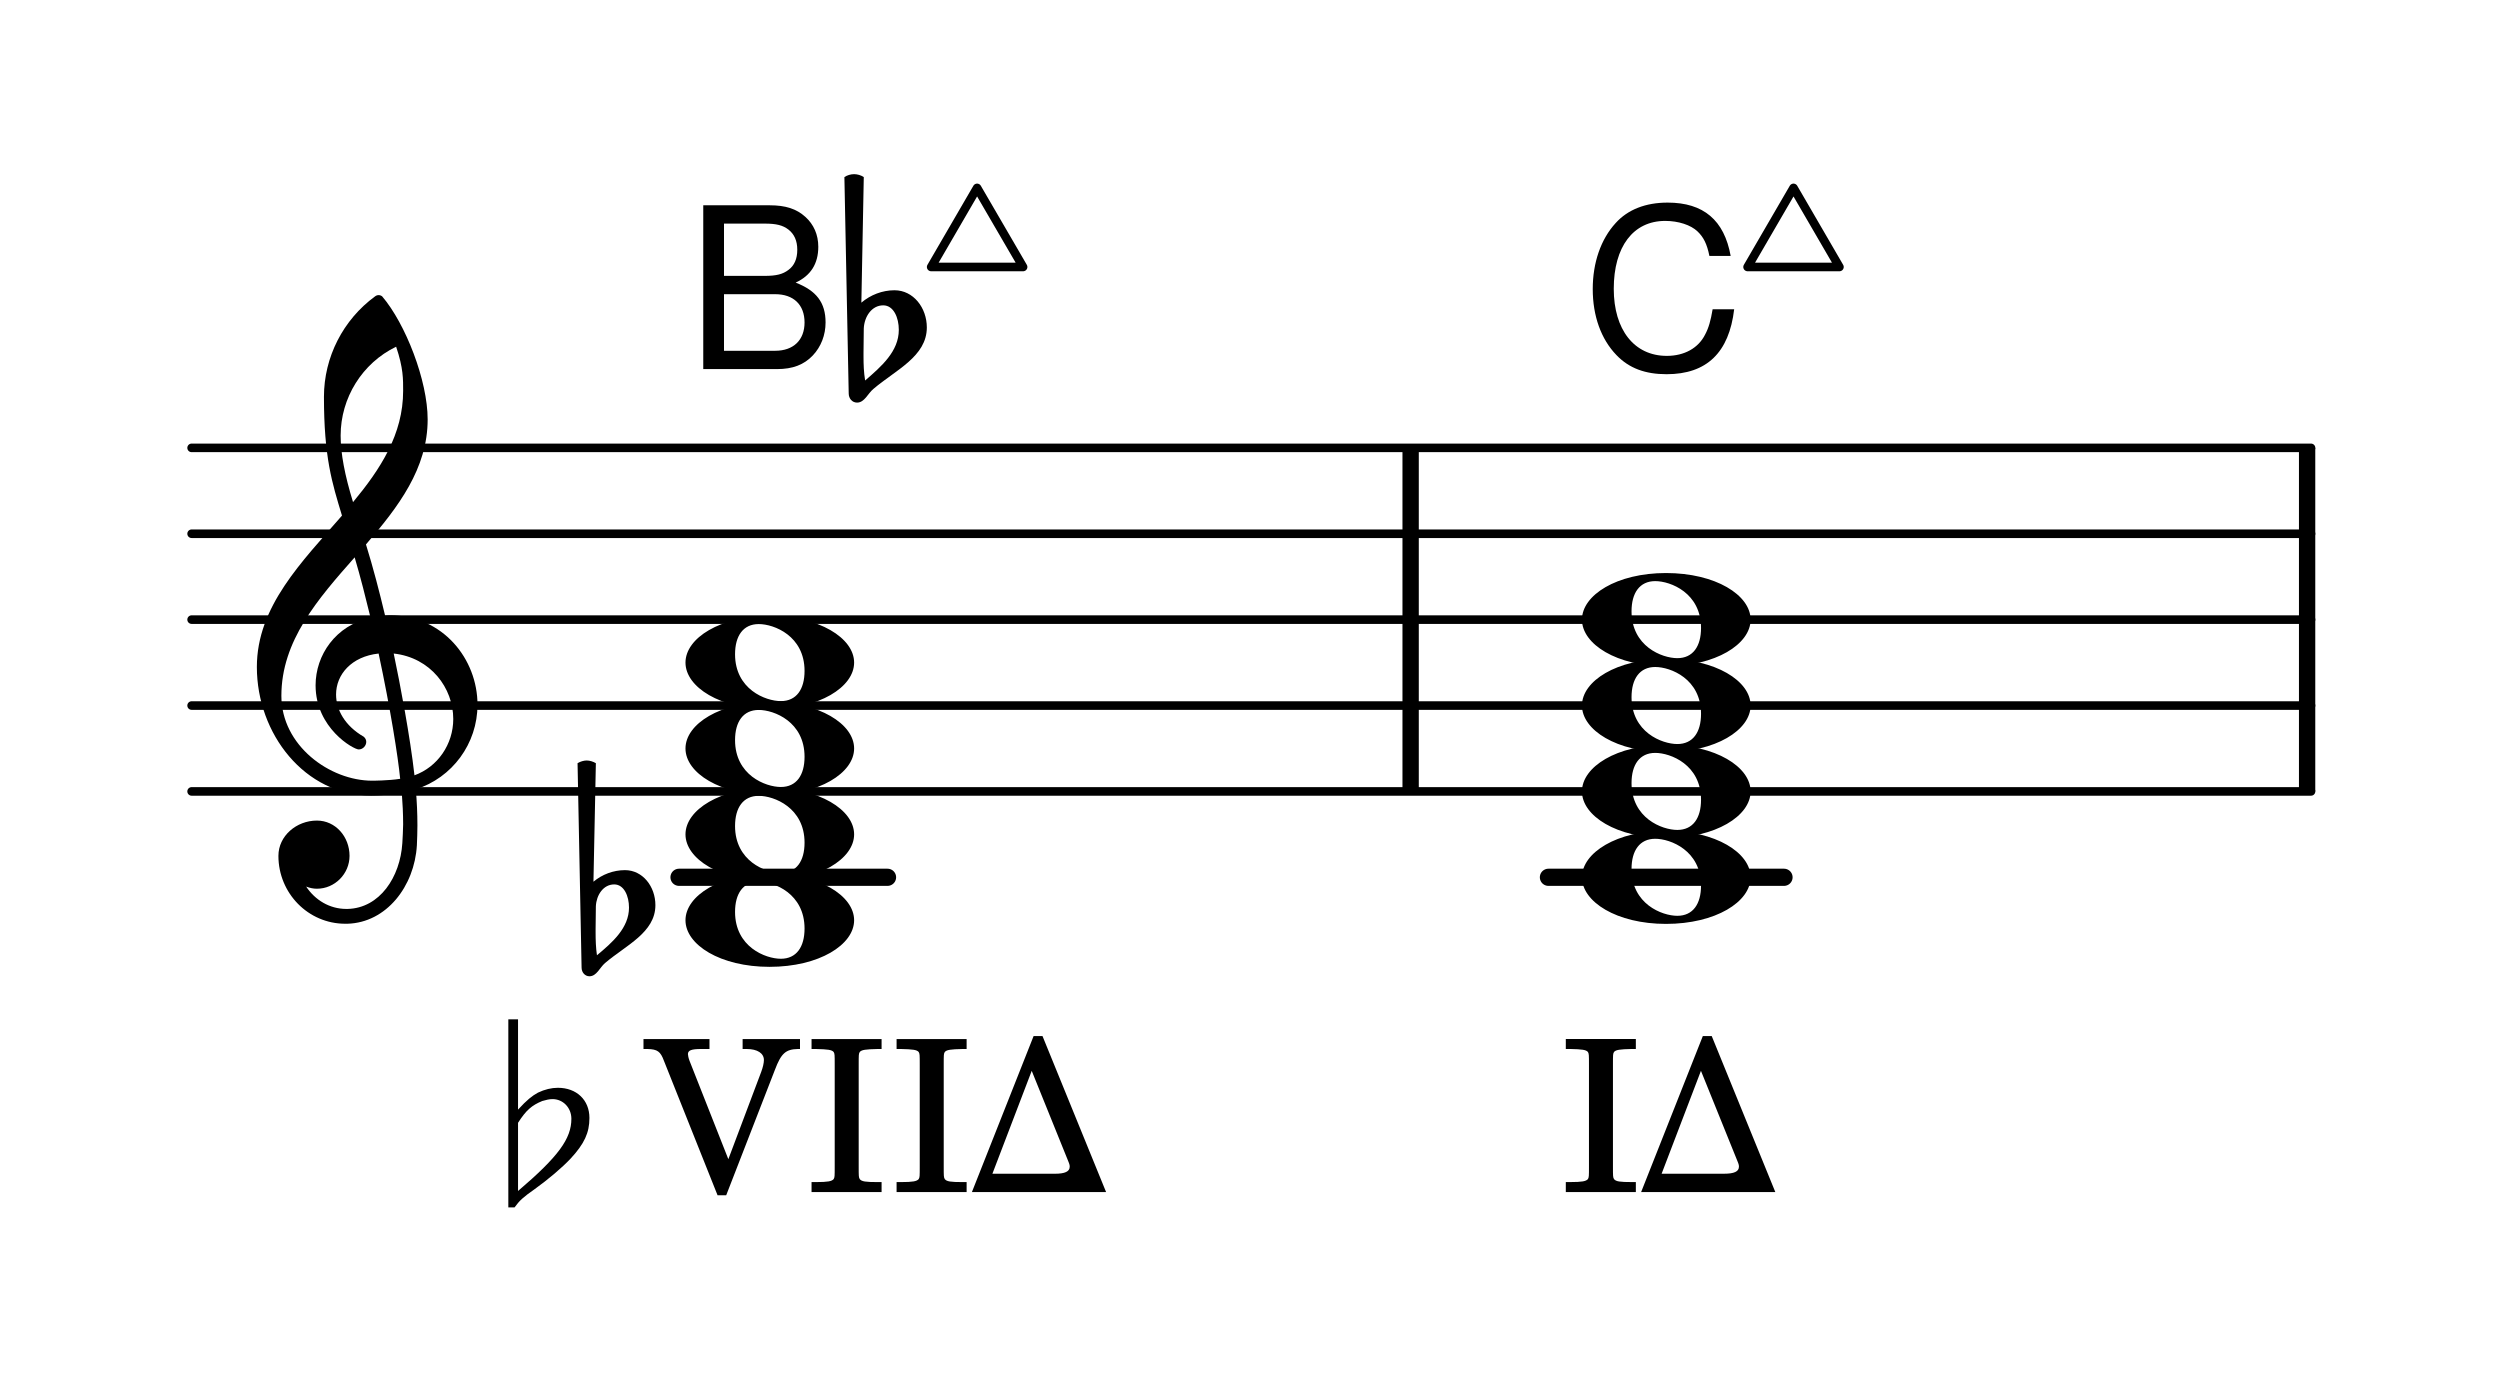
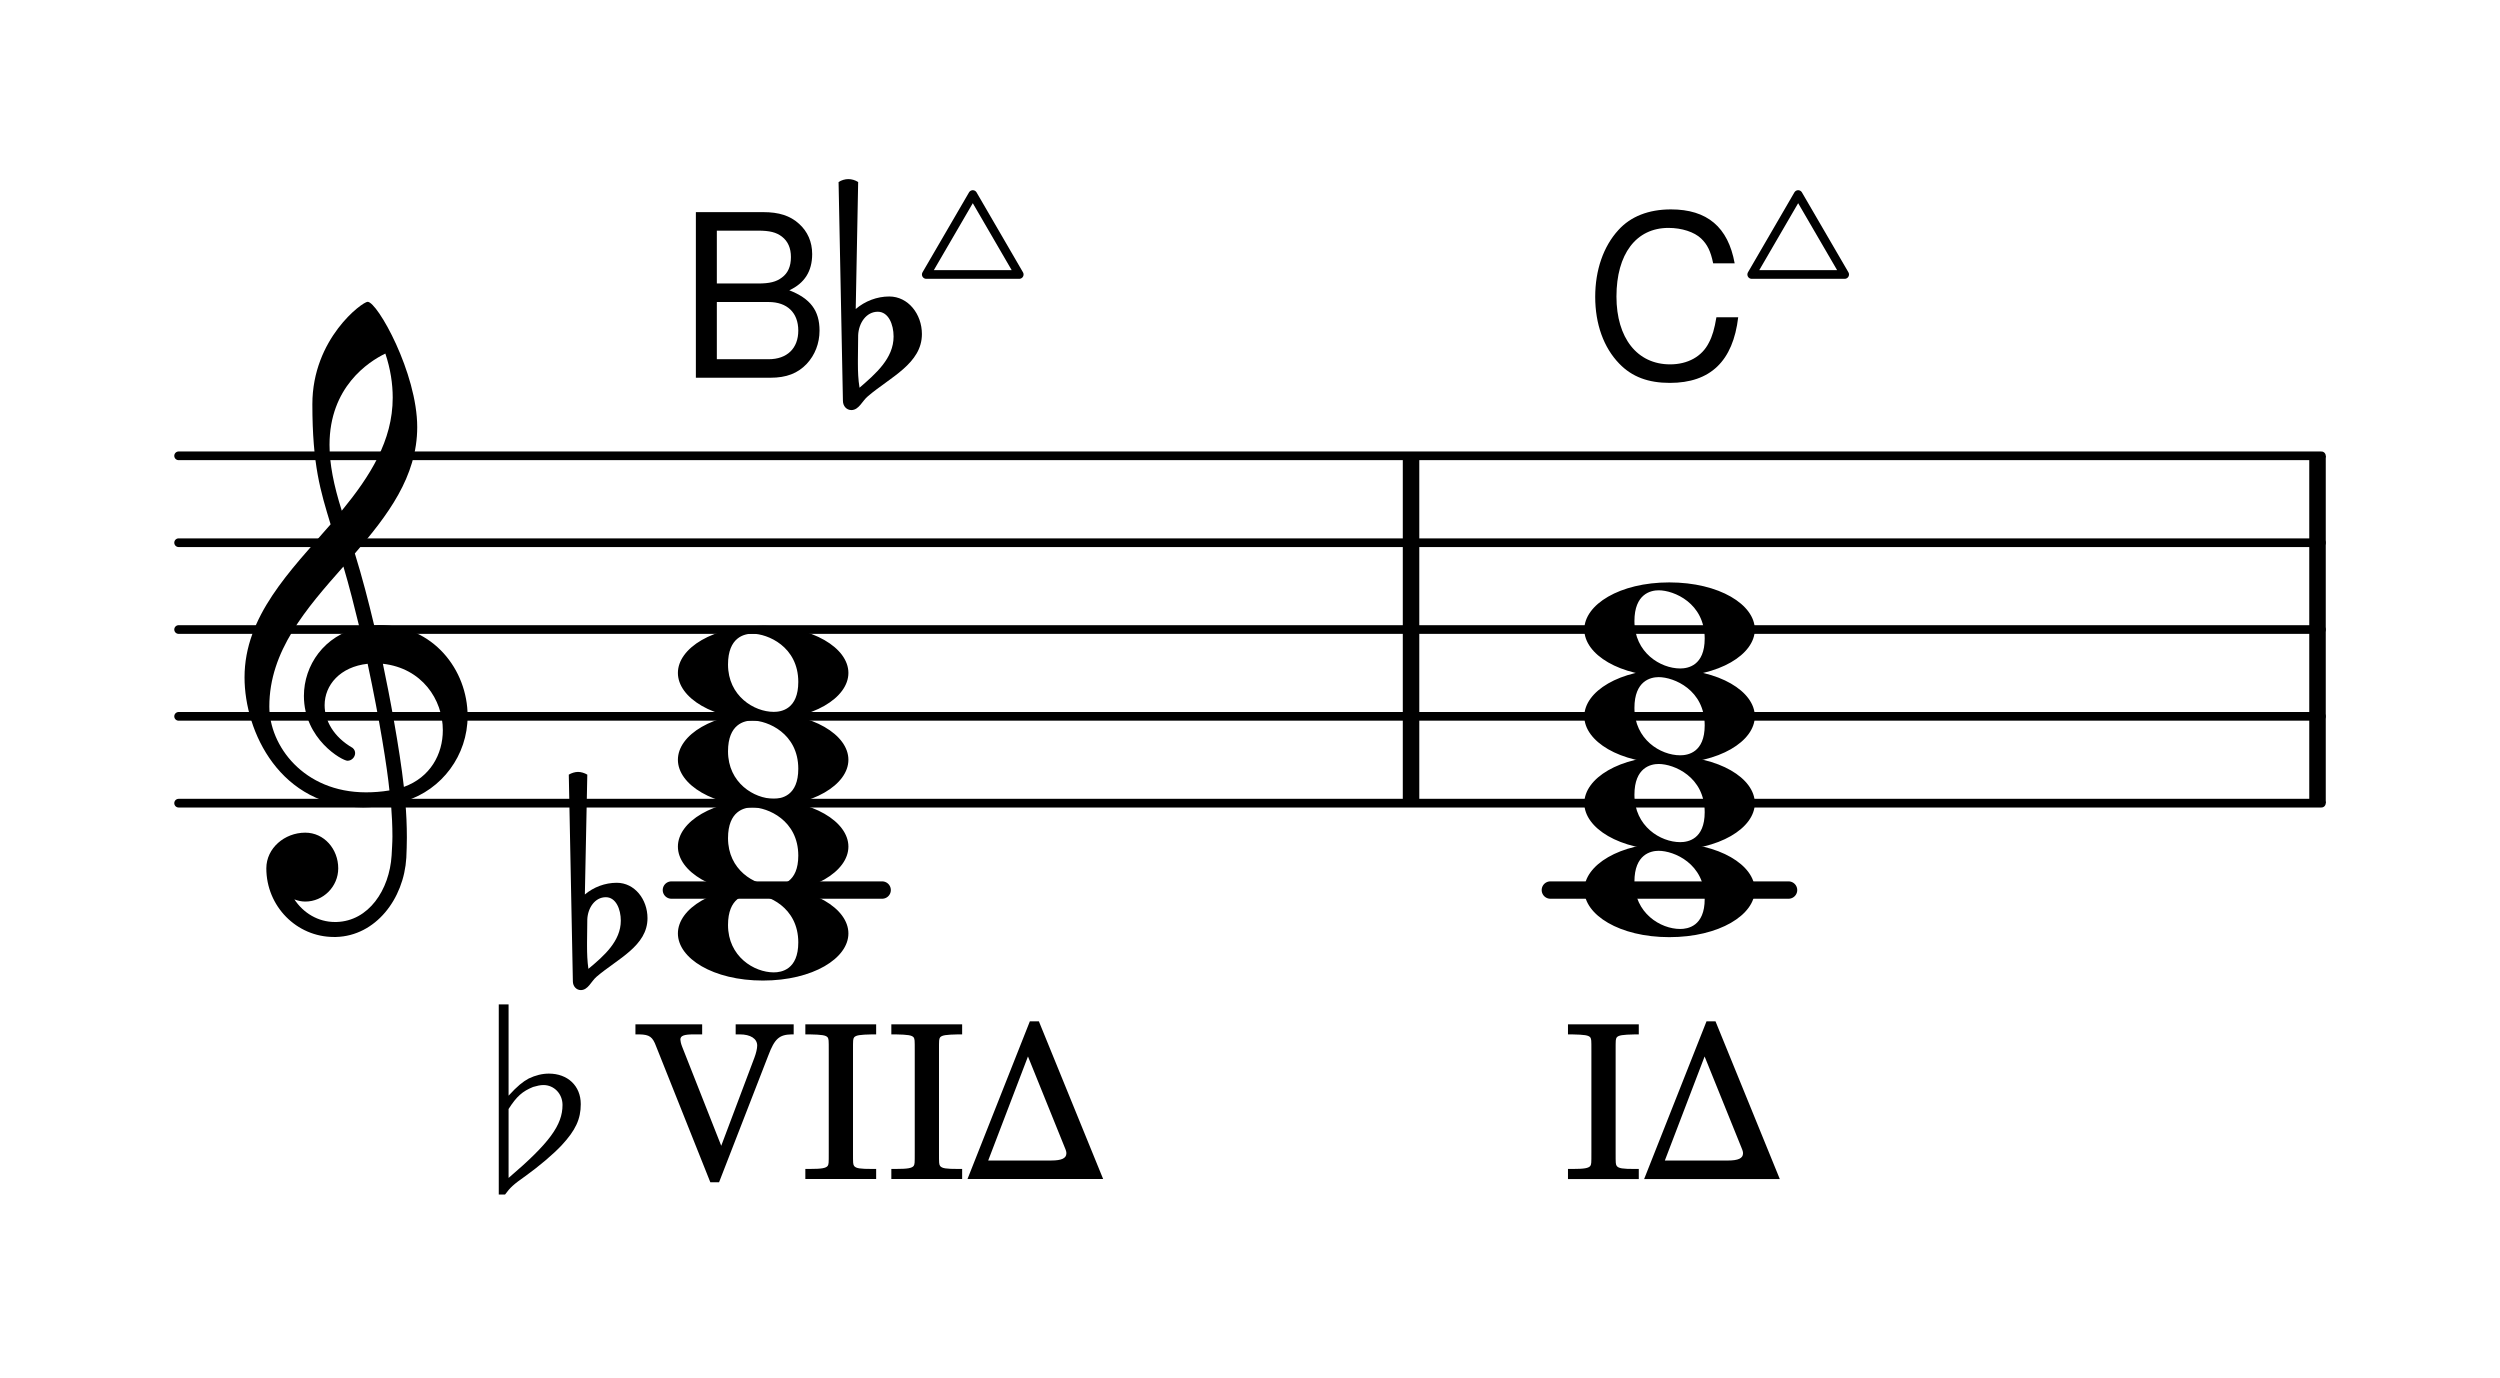
- <svg xmlns="http://www.w3.org/2000/svg" xmlns:xlink="http://www.w3.org/1999/xlink" width="145pt" height="81pt" viewBox="0 0 145 81">
+ <svg xmlns="http://www.w3.org/2000/svg" xmlns:xlink="http://www.w3.org/1999/xlink" width="143.414pt" height="79pt" viewBox="0 0 143.414 79">
  <defs>
    <g>
      <g id="glyph-0-0">
        <path d="M 1.031 0 L 5.312 0 C 6.219 0 6.875 -0.25 7.391 -0.797 C 7.859 -1.297 8.125 -1.969 8.125 -2.703 C 8.125 -3.859 7.594 -4.547 6.391 -5.016 C 7.266 -5.422 7.703 -6.109 7.703 -7.094 C 7.703 -7.797 7.438 -8.391 6.953 -8.828 C 6.438 -9.297 5.797 -9.5 4.891 -9.5 L 1.031 -9.5 Z M 2.234 -5.406 L 2.234 -8.438 L 4.594 -8.438 C 5.266 -8.438 5.641 -8.344 5.969 -8.094 C 6.312 -7.828 6.484 -7.438 6.484 -6.922 C 6.484 -6.391 6.312 -6 5.969 -5.75 C 5.641 -5.5 5.266 -5.406 4.594 -5.406 Z M 2.234 -1.062 L 2.234 -4.344 L 5.203 -4.344 C 6.266 -4.344 6.906 -3.734 6.906 -2.703 C 6.906 -1.688 6.266 -1.062 5.203 -1.062 Z M 2.234 -1.062 " />
      </g>
      <g id="glyph-0-1">
        <path d="M 8.625 -6.562 C 8.25 -8.641 7.047 -9.656 4.969 -9.656 C 3.688 -9.656 2.656 -9.25 1.953 -8.469 C 1.094 -7.531 0.625 -6.172 0.625 -4.641 C 0.625 -3.078 1.109 -1.734 2 -0.812 C 2.734 -0.047 3.672 0.297 4.906 0.297 C 7.234 0.297 8.531 -0.953 8.828 -3.469 L 7.578 -3.469 C 7.469 -2.812 7.344 -2.375 7.141 -2 C 6.75 -1.219 5.938 -0.766 4.922 -0.766 C 3.031 -0.766 1.844 -2.281 1.844 -4.656 C 1.844 -7.094 2.969 -8.594 4.828 -8.594 C 5.594 -8.594 6.312 -8.359 6.703 -7.984 C 7.047 -7.656 7.25 -7.266 7.391 -6.562 Z M 8.625 -6.562 " />
      </g>
      <g id="glyph-1-0">
        <path d="M 0.562 -0.859 C 0.594 -1.562 1.031 -2.203 1.688 -2.203 C 2.297 -2.203 2.594 -1.484 2.594 -0.781 C 2.594 0.469 1.578 1.344 0.641 2.156 C 0.562 1.688 0.547 1.219 0.547 0.766 L 0.547 0.531 Z M -0.312 2.906 C -0.312 3.203 -0.109 3.438 0.172 3.438 C 0.609 3.438 0.797 2.906 1.125 2.641 C 2.406 1.547 4.219 0.766 4.219 -0.922 C 4.219 -2.062 3.438 -3.078 2.344 -3.078 C 1.641 -3.078 0.953 -2.812 0.422 -2.359 L 0.562 -9.641 C 0.406 -9.75 0.188 -9.812 0 -9.812 C -0.188 -9.812 -0.406 -9.75 -0.562 -9.641 Z M -0.312 2.906 " />
      </g>
      <g id="glyph-2-0">
-         <path d="M 4.25 -2.234 C 5.141 -2.234 6.906 -1.547 6.906 0.484 C 6.906 1.547 6.438 2.234 5.531 2.234 C 4.641 2.234 2.875 1.547 2.875 -0.484 C 2.875 -1.547 3.344 -2.234 4.25 -2.234 Z M 4.875 -2.703 C 2.016 -2.703 0 -1.422 0 0 C 0 1.422 2.016 2.703 4.875 2.703 C 7.75 2.703 9.781 1.422 9.781 0 C 9.781 -1.422 7.75 -2.703 4.875 -2.703 Z M 4.875 -2.703 " />
+         <path d="M 6.906 0.516 C 6.906 2.078 5.938 2.234 5.5 2.234 C 4.375 2.234 2.875 1.328 2.875 -0.484 C 2.875 -2.047 3.812 -2.25 4.266 -2.25 C 5.141 -2.25 6.906 -1.516 6.906 0.516 Z M 4.875 -2.703 C 2.016 -2.703 0 -1.422 0 0 C 0 1.422 2.016 2.703 4.875 2.703 C 7.75 2.703 9.781 1.422 9.781 0 C 9.781 -1.422 7.75 -2.703 4.875 -2.703 Z M 4.875 -2.703 " />
      </g>
      <g id="glyph-2-1">
-         <path d="M 5.297 12.656 L 5.312 11.797 L 5.234 11.797 C 4.266 11.797 3.422 11.281 2.906 10.5 C 3.109 10.578 3.312 10.625 3.531 10.625 C 4.562 10.625 5.422 9.766 5.422 8.719 C 5.422 7.609 4.609 6.672 3.531 6.672 C 2.344 6.672 1.297 7.562 1.297 8.719 C 1.297 10.891 3.031 12.656 5.172 12.656 Z M 9.188 4.047 C 8.938 1.812 8.359 -1.234 7.984 -3.016 C 10.125 -2.781 11.438 -1.016 11.438 0.781 C 11.438 2.25 10.531 3.562 9.188 4.047 Z M 1.469 -0.562 C 1.469 -3.75 3.578 -6.172 5.719 -8.594 C 6.062 -7.438 6.359 -6.25 6.641 -5.094 C 4.609 -4.641 3.453 -2.922 3.453 -1.172 C 3.453 1.312 5.656 2.547 5.953 2.547 C 6.203 2.547 6.391 2.328 6.391 2.109 C 6.391 2.016 6.359 1.906 6.25 1.812 C 5.141 1.172 4.641 0.234 4.641 -0.641 C 4.641 -1.797 5.531 -2.844 7.109 -3.016 C 7.797 0.203 8.234 2.969 8.359 4.25 C 7.672 4.359 6.75 4.359 6.734 4.359 C 4.281 4.359 1.469 2.328 1.469 -0.562 Z M 4.984 -11.016 C 2.656 -8.328 0.047 -5.75 0.047 -2.234 C 0.047 1.641 2.828 5.219 6.672 5.219 C 7.562 5.219 8.344 5.078 8.453 5.062 C 8.5 5.672 8.531 6.281 8.531 6.891 C 8.531 7.25 8.5 7.625 8.484 7.984 C 8.359 9.953 7.172 11.75 5.312 11.797 L 5.297 12.656 C 7.562 12.594 9.188 10.484 9.328 8.109 C 9.344 7.734 9.359 7.328 9.359 6.953 C 9.359 6.25 9.328 5.562 9.266 4.859 C 11.375 4.188 12.844 2.219 12.844 -0.047 C 12.844 -2.688 10.844 -5.234 7.75 -5.234 C 7.625 -5.234 7.531 -5.219 7.484 -5.219 C 7.156 -6.594 6.797 -7.984 6.375 -9.344 C 8.25 -11.516 9.953 -13.75 9.953 -16.594 C 9.953 -18.844 8.672 -22.141 7.312 -23.734 C 7.188 -23.828 7.031 -23.828 6.906 -23.734 C 5.047 -22.375 3.938 -20.203 3.938 -17.906 C 3.938 -14.406 4.406 -12.922 4.984 -11.016 Z M 8.531 -18.25 C 8.531 -15.734 7.219 -13.719 5.625 -11.797 C 5.141 -13.375 4.906 -14.625 4.906 -15.656 C 4.906 -17.844 6.156 -19.859 8.125 -20.812 C 8.547 -19.562 8.531 -18.922 8.531 -18.25 Z M 8.531 -18.25 " />
+         <path d="M 5.297 12.656 L 5.312 11.797 L 5.234 11.797 C 4.266 11.797 3.422 11.281 2.906 10.5 C 3.109 10.578 3.312 10.625 3.531 10.625 C 4.562 10.625 5.422 9.766 5.422 8.719 C 5.422 7.609 4.609 6.672 3.531 6.672 C 2.344 6.672 1.297 7.562 1.297 8.719 C 1.297 10.891 3.031 12.656 5.172 12.656 Z M 7.984 -3.016 C 10.219 -2.766 11.422 -0.969 11.422 0.797 C 11.422 2.172 10.703 3.5 9.188 4.047 C 8.938 1.812 8.359 -1.234 7.984 -3.016 Z M 1.469 -0.562 C 1.469 -3.75 3.578 -6.172 5.719 -8.594 C 6.062 -7.438 6.359 -6.25 6.641 -5.094 C 4.609 -4.641 3.453 -2.922 3.453 -1.172 C 3.453 1.312 5.656 2.547 5.953 2.547 C 6.203 2.547 6.391 2.328 6.391 2.109 C 6.391 2.016 6.359 1.906 6.25 1.812 C 5.141 1.172 4.641 0.234 4.641 -0.641 C 4.641 -1.797 5.531 -2.844 7.109 -3.016 C 7.797 0.203 8.234 2.969 8.359 4.25 C 7.891 4.328 7.438 4.359 7.016 4.359 C 3.422 4.359 1.469 1.672 1.469 -0.562 Z M 7.109 -23.781 C 6.812 -23.781 3.938 -21.672 3.938 -17.906 C 3.938 -14.406 4.406 -12.922 4.984 -11.016 C 2.656 -8.328 0.047 -5.75 0.047 -2.234 C 0.047 0.891 2.094 5.219 6.859 5.219 C 7.344 5.219 7.891 5.156 8.453 5.062 C 8.5 5.672 8.531 6.281 8.531 6.891 C 8.531 7.25 8.5 7.625 8.484 7.984 C 8.359 9.953 7.172 11.75 5.312 11.797 L 5.297 12.656 C 7.562 12.594 9.188 10.484 9.328 8.109 C 9.344 7.734 9.359 7.328 9.359 6.953 C 9.359 6.25 9.328 5.562 9.266 4.859 C 11.375 4.203 12.844 2.234 12.844 -0.016 C 12.844 -2.672 10.859 -5.234 7.766 -5.234 C 7.688 -5.234 7.594 -5.219 7.484 -5.219 C 7.156 -6.594 6.797 -7.984 6.375 -9.344 C 8.25 -11.516 9.953 -13.75 9.953 -16.594 C 9.953 -19.688 7.672 -23.781 7.109 -23.781 Z M 4.922 -15.578 C 4.922 -18.891 7.156 -20.344 8.125 -20.812 C 8.422 -19.922 8.547 -19.078 8.547 -18.281 C 8.547 -15.812 7.25 -13.781 5.625 -11.797 C 5.156 -13.281 4.922 -14.484 4.922 -15.578 Z M 4.922 -15.578 " />
      </g>
      <g id="glyph-2-2">
        <path d="M 0.531 -0.812 C 0.562 -1.469 0.969 -2.078 1.594 -2.078 C 2.172 -2.078 2.453 -1.391 2.453 -0.734 C 2.453 0.438 1.5 1.281 0.594 2.031 C 0.531 1.594 0.516 1.156 0.516 0.719 L 0.516 0.5 Z M -0.297 2.75 C -0.297 3.031 -0.094 3.25 0.156 3.25 C 0.578 3.25 0.75 2.75 1.062 2.484 C 2.266 1.453 3.984 0.719 3.984 -0.875 C 3.984 -1.953 3.25 -2.906 2.219 -2.906 C 1.547 -2.906 0.891 -2.656 0.391 -2.234 L 0.531 -9.109 C 0.375 -9.203 0.172 -9.266 0 -9.266 C -0.172 -9.266 -0.375 -9.203 -0.531 -9.109 Z M -0.297 2.75 " />
      </g>
      <g id="glyph-3-0">
        <path d="M -0.094 0 L 7.688 0 L 4 -9.047 L 3.484 -9.047 Z M 1.094 -1.062 L 3.375 -7.031 L 5.484 -1.812 C 5.578 -1.594 5.578 -1.531 5.578 -1.469 C 5.578 -1.188 5.297 -1.062 4.719 -1.062 Z M 1.094 -1.062 " />
      </g>
      <g id="glyph-3-1">
        <path d="M 4.828 -1.906 L 2.578 -7.609 C 2.516 -7.766 2.484 -7.938 2.484 -8 C 2.484 -8.219 2.688 -8.297 3.25 -8.297 L 3.734 -8.297 L 3.734 -8.875 L -0.094 -8.875 L -0.094 -8.297 L 0.141 -8.297 C 0.719 -8.281 0.891 -8.156 1.094 -7.609 L 4.203 0.188 L 4.703 0.188 L 7.531 -7.094 C 7.891 -8.047 8.156 -8.281 8.859 -8.297 L 8.984 -8.297 L 8.984 -8.875 L 5.656 -8.875 L 5.656 -8.297 L 5.891 -8.297 C 6.516 -8.297 6.891 -8.047 6.891 -7.656 C 6.891 -7.484 6.828 -7.219 6.734 -6.969 Z M 4.828 -1.906 " />
      </g>
      <g id="glyph-3-2">
        <path d="M 0.469 -8.297 L 0.719 -8.297 C 1.422 -8.281 1.641 -8.25 1.75 -8.125 C 1.812 -8.016 1.812 -7.984 1.812 -7.359 L 1.812 -1.516 C 1.812 -0.891 1.812 -0.859 1.75 -0.75 C 1.641 -0.625 1.422 -0.578 0.719 -0.578 L 0.469 -0.578 L 0.469 0 L 4.531 0 L 4.531 -0.578 L 4.297 -0.578 C 3.609 -0.578 3.375 -0.609 3.266 -0.75 C 3.203 -0.859 3.203 -0.891 3.203 -1.516 L 3.203 -7.359 C 3.203 -8 3.203 -8.016 3.266 -8.125 C 3.375 -8.25 3.594 -8.281 4.297 -8.297 L 4.531 -8.297 L 4.531 -8.875 L 0.469 -8.875 Z M 0.469 -8.297 " />
      </g>
      <g id="glyph-4-0">
        <path d="M 4.312 -10.016 L 4.312 0.891 L 4.672 0.891 C 4.969 0.484 5.156 0.312 5.844 -0.172 C 6.625 -0.734 7.422 -1.406 7.922 -1.938 C 8.719 -2.797 9.016 -3.438 9.016 -4.297 C 9.016 -5.344 8.266 -6.047 7.188 -6.047 C 6.812 -6.047 6.422 -5.953 6.031 -5.766 C 5.688 -5.578 5.391 -5.344 4.875 -4.781 L 4.875 -10.016 Z M 4.875 -4.016 C 5.344 -4.75 5.672 -5.031 6.281 -5.281 C 6.5 -5.344 6.688 -5.391 6.875 -5.391 C 7.484 -5.391 7.969 -4.891 7.969 -4.25 C 7.969 -3.094 7.219 -2.062 4.875 -0.062 Z M 4.875 -4.016 " />
      </g>
    </g>
  </defs>
-   <path fill="none" stroke-width="9.465" stroke-linecap="butt" stroke-linejoin="miter" stroke="rgb(0%, 0%, 0%)" stroke-opacity="1" stroke-miterlimit="10" d="M 1418.164 7870.977 L 1418.164 8070.234 " transform="matrix(0.1, 0, 0, -0.1, -60, 833)" />
-   <path fill="none" stroke-width="9.963" stroke-linecap="round" stroke-linejoin="miter" stroke="rgb(0%, 0%, 0%)" stroke-opacity="1" stroke-miterlimit="10" d="M 1498.086 7821.172 L 1634.727 7821.172 " transform="matrix(0.1, 0, 0, -0.1, -60, 833)" />
-   <path fill="none" stroke-width="9.963" stroke-linecap="round" stroke-linejoin="miter" stroke="rgb(0%, 0%, 0%)" stroke-opacity="1" stroke-miterlimit="10" d="M 993.828 7821.172 L 1114.766 7821.172 " transform="matrix(0.1, 0, 0, -0.1, -60, 833)" />
-   <path fill="none" stroke-width="4.981" stroke-linecap="round" stroke-linejoin="miter" stroke="rgb(0%, 0%, 0%)" stroke-opacity="1" stroke-miterlimit="10" d="M 711.133 7870.977 L 1940.391 7870.977 " transform="matrix(0.1, 0, 0, -0.1, -60, 833)" />
-   <path fill="none" stroke-width="4.981" stroke-linecap="round" stroke-linejoin="miter" stroke="rgb(0%, 0%, 0%)" stroke-opacity="1" stroke-miterlimit="10" d="M 711.133 7920.781 L 1940.391 7920.781 " transform="matrix(0.1, 0, 0, -0.1, -60, 833)" />
-   <path fill="none" stroke-width="4.981" stroke-linecap="round" stroke-linejoin="miter" stroke="rgb(0%, 0%, 0%)" stroke-opacity="1" stroke-miterlimit="10" d="M 711.133 7970.625 L 1940.391 7970.625 " transform="matrix(0.1, 0, 0, -0.1, -60, 833)" />
-   <path fill="none" stroke-width="4.981" stroke-linecap="round" stroke-linejoin="miter" stroke="rgb(0%, 0%, 0%)" stroke-opacity="1" stroke-miterlimit="10" d="M 711.133 8020.43 L 1940.391 8020.43 " transform="matrix(0.1, 0, 0, -0.1, -60, 833)" />
-   <path fill="none" stroke-width="4.981" stroke-linecap="round" stroke-linejoin="miter" stroke="rgb(0%, 0%, 0%)" stroke-opacity="1" stroke-miterlimit="10" d="M 711.133 8070.234 L 1940.391 8070.234 " transform="matrix(0.1, 0, 0, -0.1, -60, 833)" />
-   <path fill="none" stroke-width="9.465" stroke-linecap="butt" stroke-linejoin="miter" stroke="rgb(0%, 0%, 0%)" stroke-opacity="1" stroke-miterlimit="10" d="M 1938.125 7870.977 L 1938.125 8070.234 " transform="matrix(0.1, 0, 0, -0.1, -60, 833)" />
+   <path fill="none" stroke-width="9.465" stroke-linecap="butt" stroke-linejoin="miter" stroke="rgb(0%, 0%, 0%)" stroke-opacity="1" stroke-miterlimit="10" d="M 1559.883 7729.258 L 1559.883 7928.516 " transform="matrix(0.1, 0, 0, -0.1, -75.04297, 819)" />
+   <path fill="none" stroke-width="9.963" stroke-linecap="round" stroke-linejoin="miter" stroke="rgb(0%, 0%, 0%)" stroke-opacity="1" stroke-miterlimit="10" d="M 1639.805 7679.414 L 1776.445 7679.414 " transform="matrix(0.1, 0, 0, -0.1, -75.04297, 819)" />
+   <path fill="none" stroke-width="9.963" stroke-linecap="round" stroke-linejoin="miter" stroke="rgb(0%, 0%, 0%)" stroke-opacity="1" stroke-miterlimit="10" d="M 1135.586 7679.414 L 1256.484 7679.414 " transform="matrix(0.1, 0, 0, -0.1, -75.04297, 819)" />
+   <path fill="none" stroke-width="4.981" stroke-linecap="round" stroke-linejoin="miter" stroke="rgb(0%, 0%, 0%)" stroke-opacity="1" stroke-miterlimit="10" d="M 852.891 7729.258 L 2082.109 7729.258 " transform="matrix(0.1, 0, 0, -0.1, -75.04297, 819)" />
+   <path fill="none" stroke-width="4.981" stroke-linecap="round" stroke-linejoin="miter" stroke="rgb(0%, 0%, 0%)" stroke-opacity="1" stroke-miterlimit="10" d="M 852.891 7779.062 L 2082.109 7779.062 " transform="matrix(0.1, 0, 0, -0.1, -75.04297, 819)" />
+   <path fill="none" stroke-width="4.981" stroke-linecap="round" stroke-linejoin="miter" stroke="rgb(0%, 0%, 0%)" stroke-opacity="1" stroke-miterlimit="10" d="M 852.891 7828.867 L 2082.109 7828.867 " transform="matrix(0.1, 0, 0, -0.1, -75.04297, 819)" />
+   <path fill="none" stroke-width="4.981" stroke-linecap="round" stroke-linejoin="miter" stroke="rgb(0%, 0%, 0%)" stroke-opacity="1" stroke-miterlimit="10" d="M 852.891 7878.672 L 2082.109 7878.672 " transform="matrix(0.1, 0, 0, -0.1, -75.04297, 819)" />
+   <path fill="none" stroke-width="4.981" stroke-linecap="round" stroke-linejoin="miter" stroke="rgb(0%, 0%, 0%)" stroke-opacity="1" stroke-miterlimit="10" d="M 852.891 7928.516 L 2082.109 7928.516 " transform="matrix(0.1, 0, 0, -0.1, -75.04297, 819)" />
+   <path fill="none" stroke-width="9.465" stroke-linecap="butt" stroke-linejoin="miter" stroke="rgb(0%, 0%, 0%)" stroke-opacity="1" stroke-miterlimit="10" d="M 2079.883 7729.258 L 2079.883 7928.516 " transform="matrix(0.1, 0, 0, -0.1, -75.04297, 819)" />
  <g fill="rgb(0%, 0%, 0%)" fill-opacity="1">
-     <use xlink:href="#glyph-0-0" x="39.758" y="21.407" />
+     <use xlink:href="#glyph-0-0" x="38.888" y="21.669" />
  </g>
  <g fill="rgb(0%, 0%, 0%)" fill-opacity="1">
-     <use xlink:href="#glyph-1-0" x="49.537" y="19.913" />
+     <use xlink:href="#glyph-1-0" x="48.667" y="20.086" />
  </g>
-   <path fill="none" stroke-width="4.981" stroke-linecap="butt" stroke-linejoin="round" stroke="rgb(0%, 0%, 0%)" stroke-opacity="1" stroke-miterlimit="10" d="M 1140.078 8175.156 L 1193.398 8175.156 L 1166.719 8221.016 Z M 1140.078 8175.156 " transform="matrix(0.1, 0, 0, -0.1, -60, 833)" />
+   <path fill="none" stroke-width="4.981" stroke-linecap="butt" stroke-linejoin="round" stroke="rgb(0%, 0%, 0%)" stroke-opacity="1" stroke-miterlimit="10" d="M 1281.797 8032.539 L 1335.117 8032.539 L 1308.477 8078.398 Z M 1281.797 8032.539 " transform="matrix(0.1, 0, 0, -0.1, -75.04297, 819)" />
  <g fill="rgb(0%, 0%, 0%)" fill-opacity="1">
-     <use xlink:href="#glyph-2-0" x="39.758" y="53.374" />
+     <use xlink:href="#glyph-2-0" x="38.888" y="53.547" />
  </g>
  <g fill="rgb(0%, 0%, 0%)" fill-opacity="1">
-     <use xlink:href="#glyph-2-0" x="39.758" y="48.393" />
+     <use xlink:href="#glyph-2-0" x="38.888" y="48.566" />
  </g>
  <g fill="rgb(0%, 0%, 0%)" fill-opacity="1">
-     <use xlink:href="#glyph-2-0" x="39.758" y="43.411" />
+     <use xlink:href="#glyph-2-0" x="38.888" y="43.584" />
  </g>
  <g fill="rgb(0%, 0%, 0%)" fill-opacity="1">
-     <use xlink:href="#glyph-2-0" x="39.758" y="38.43" />
+     <use xlink:href="#glyph-2-0" x="38.888" y="38.603" />
  </g>
  <g fill="rgb(0%, 0%, 0%)" fill-opacity="1">
-     <use xlink:href="#glyph-2-1" x="14.851" y="40.921" />
+     <use xlink:href="#glyph-2-1" x="13.981" y="41.094" />
  </g>
  <g fill="rgb(0%, 0%, 0%)" fill-opacity="1">
-     <use xlink:href="#glyph-3-0" x="56.465" y="69.139" />
+     <use xlink:href="#glyph-3-0" x="55.595" y="67.635" />
  </g>
  <g fill="rgb(0%, 0%, 0%)" fill-opacity="1">
-     <use xlink:href="#glyph-3-1" x="37.416" y="69.139" />
+     <use xlink:href="#glyph-3-1" x="36.546" y="67.635" />
  </g>
  <g fill="rgb(0%, 0%, 0%)" fill-opacity="1">
-     <use xlink:href="#glyph-3-2" x="46.601" y="69.139" />
+     <use xlink:href="#glyph-3-2" x="45.73" y="67.635" />
  </g>
  <g fill="rgb(0%, 0%, 0%)" fill-opacity="1">
-     <use xlink:href="#glyph-3-2" x="51.533" y="69.139" />
+     <use xlink:href="#glyph-3-2" x="50.663" y="67.635" />
  </g>
  <g fill="rgb(0%, 0%, 0%)" fill-opacity="1">
-     <use xlink:href="#glyph-4-0" x="25.171" y="69.139" />
+     <use xlink:href="#glyph-4-0" x="24.3" y="67.635" />
  </g>
  <g fill="rgb(0%, 0%, 0%)" fill-opacity="1">
-     <use xlink:href="#glyph-2-2" x="34.029" y="53.374" />
+     <use xlink:href="#glyph-2-2" x="33.16" y="53.547" />
  </g>
  <g fill="rgb(0%, 0%, 0%)" fill-opacity="1">
-     <use xlink:href="#glyph-0-1" x="91.754" y="21.407" />
+     <use xlink:href="#glyph-0-1" x="90.885" y="21.668" />
  </g>
-   <path fill="none" stroke-width="4.981" stroke-linecap="butt" stroke-linejoin="round" stroke="rgb(0%, 0%, 0%)" stroke-opacity="1" stroke-miterlimit="10" d="M 1613.594 8175.156 L 1666.875 8175.156 L 1640.234 8221.016 Z M 1613.594 8175.156 " transform="matrix(0.1, 0, 0, -0.1, -60, 833)" />
+   <path fill="none" stroke-width="4.981" stroke-linecap="butt" stroke-linejoin="round" stroke="rgb(0%, 0%, 0%)" stroke-opacity="1" stroke-miterlimit="10" d="M 1755.313 8032.539 L 1808.633 8032.539 L 1781.953 8078.398 Z M 1755.313 8032.539 " transform="matrix(0.1, 0, 0, -0.1, -75.04297, 819)" />
  <g fill="rgb(0%, 0%, 0%)" fill-opacity="1">
-     <use xlink:href="#glyph-2-0" x="91.754" y="50.883" />
+     <use xlink:href="#glyph-2-0" x="90.885" y="51.057" />
  </g>
  <g fill="rgb(0%, 0%, 0%)" fill-opacity="1">
-     <use xlink:href="#glyph-2-0" x="91.754" y="45.902" />
+     <use xlink:href="#glyph-2-0" x="90.885" y="46.076" />
  </g>
  <g fill="rgb(0%, 0%, 0%)" fill-opacity="1">
-     <use xlink:href="#glyph-2-0" x="91.754" y="40.92" />
+     <use xlink:href="#glyph-2-0" x="90.885" y="41.094" />
  </g>
  <g fill="rgb(0%, 0%, 0%)" fill-opacity="1">
-     <use xlink:href="#glyph-2-0" x="91.754" y="35.939" />
+     <use xlink:href="#glyph-2-0" x="90.885" y="36.113" />
  </g>
  <g fill="rgb(0%, 0%, 0%)" fill-opacity="1">
-     <use xlink:href="#glyph-3-0" x="95.28" y="69.138" />
+     <use xlink:href="#glyph-3-0" x="94.411" y="67.636" />
  </g>
  <g fill="rgb(0%, 0%, 0%)" fill-opacity="1">
-     <use xlink:href="#glyph-3-2" x="90.348" y="69.138" />
+     <use xlink:href="#glyph-3-2" x="89.479" y="67.636" />
  </g>
</svg>
